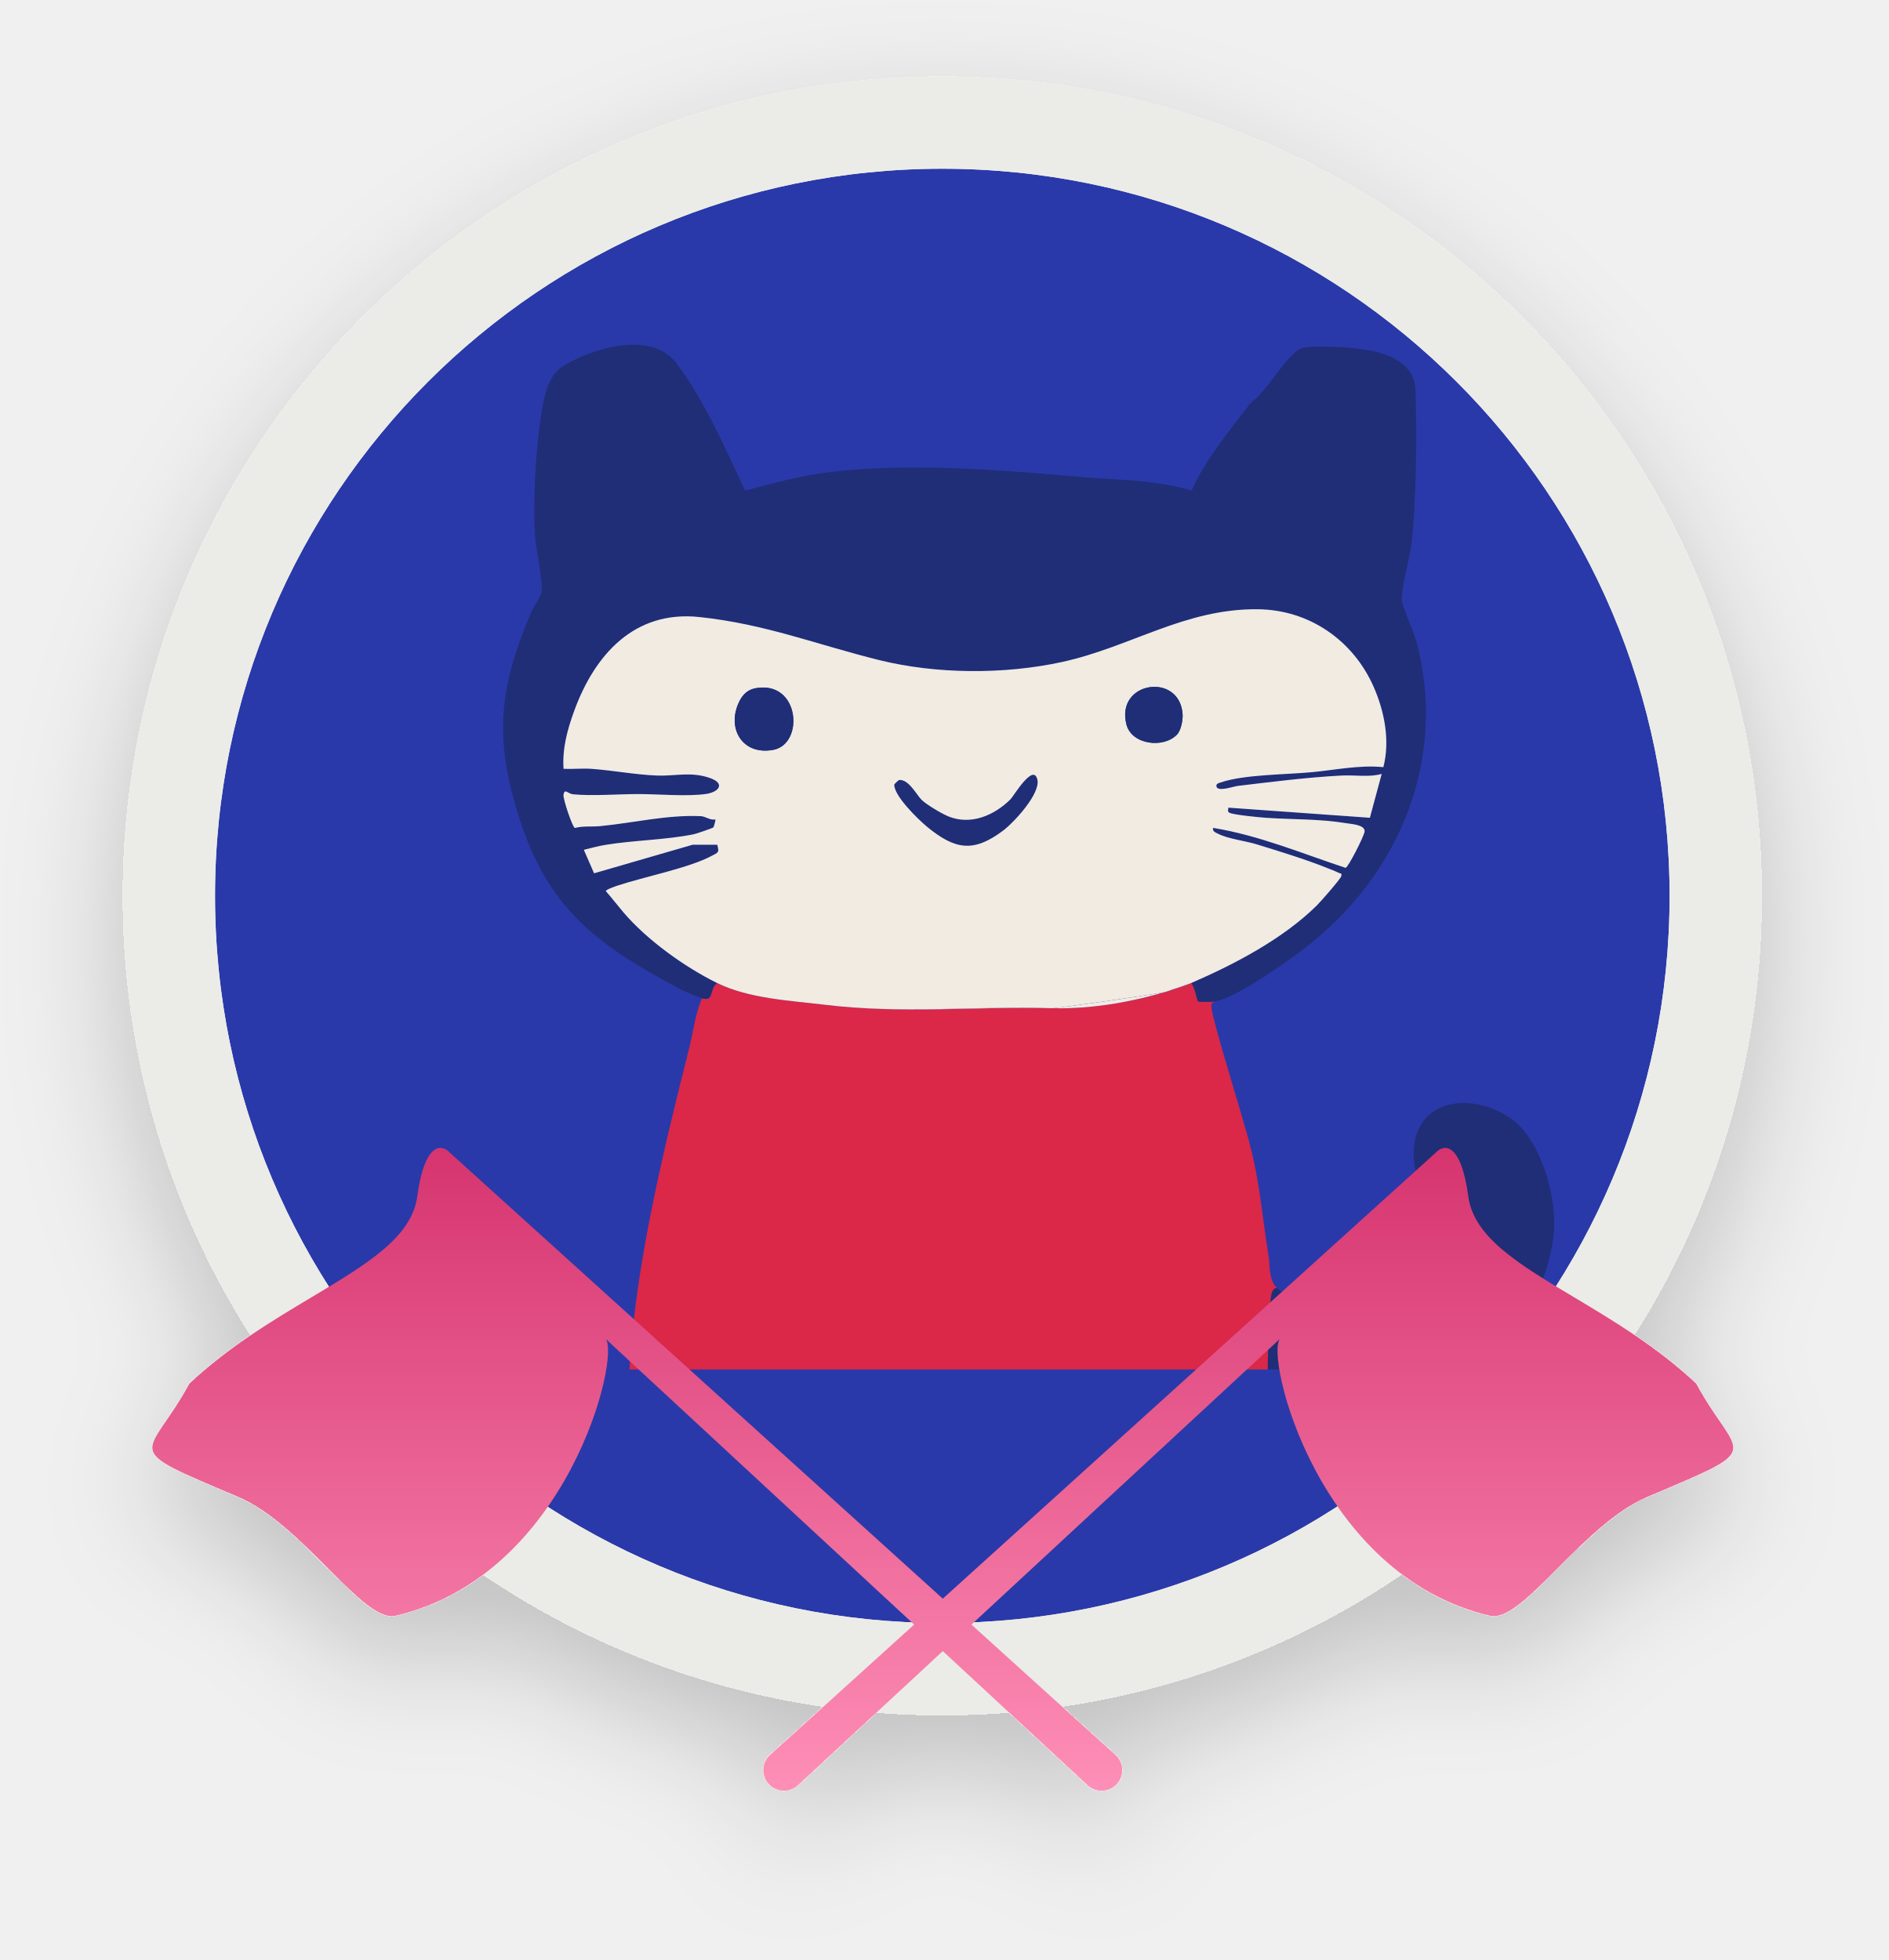
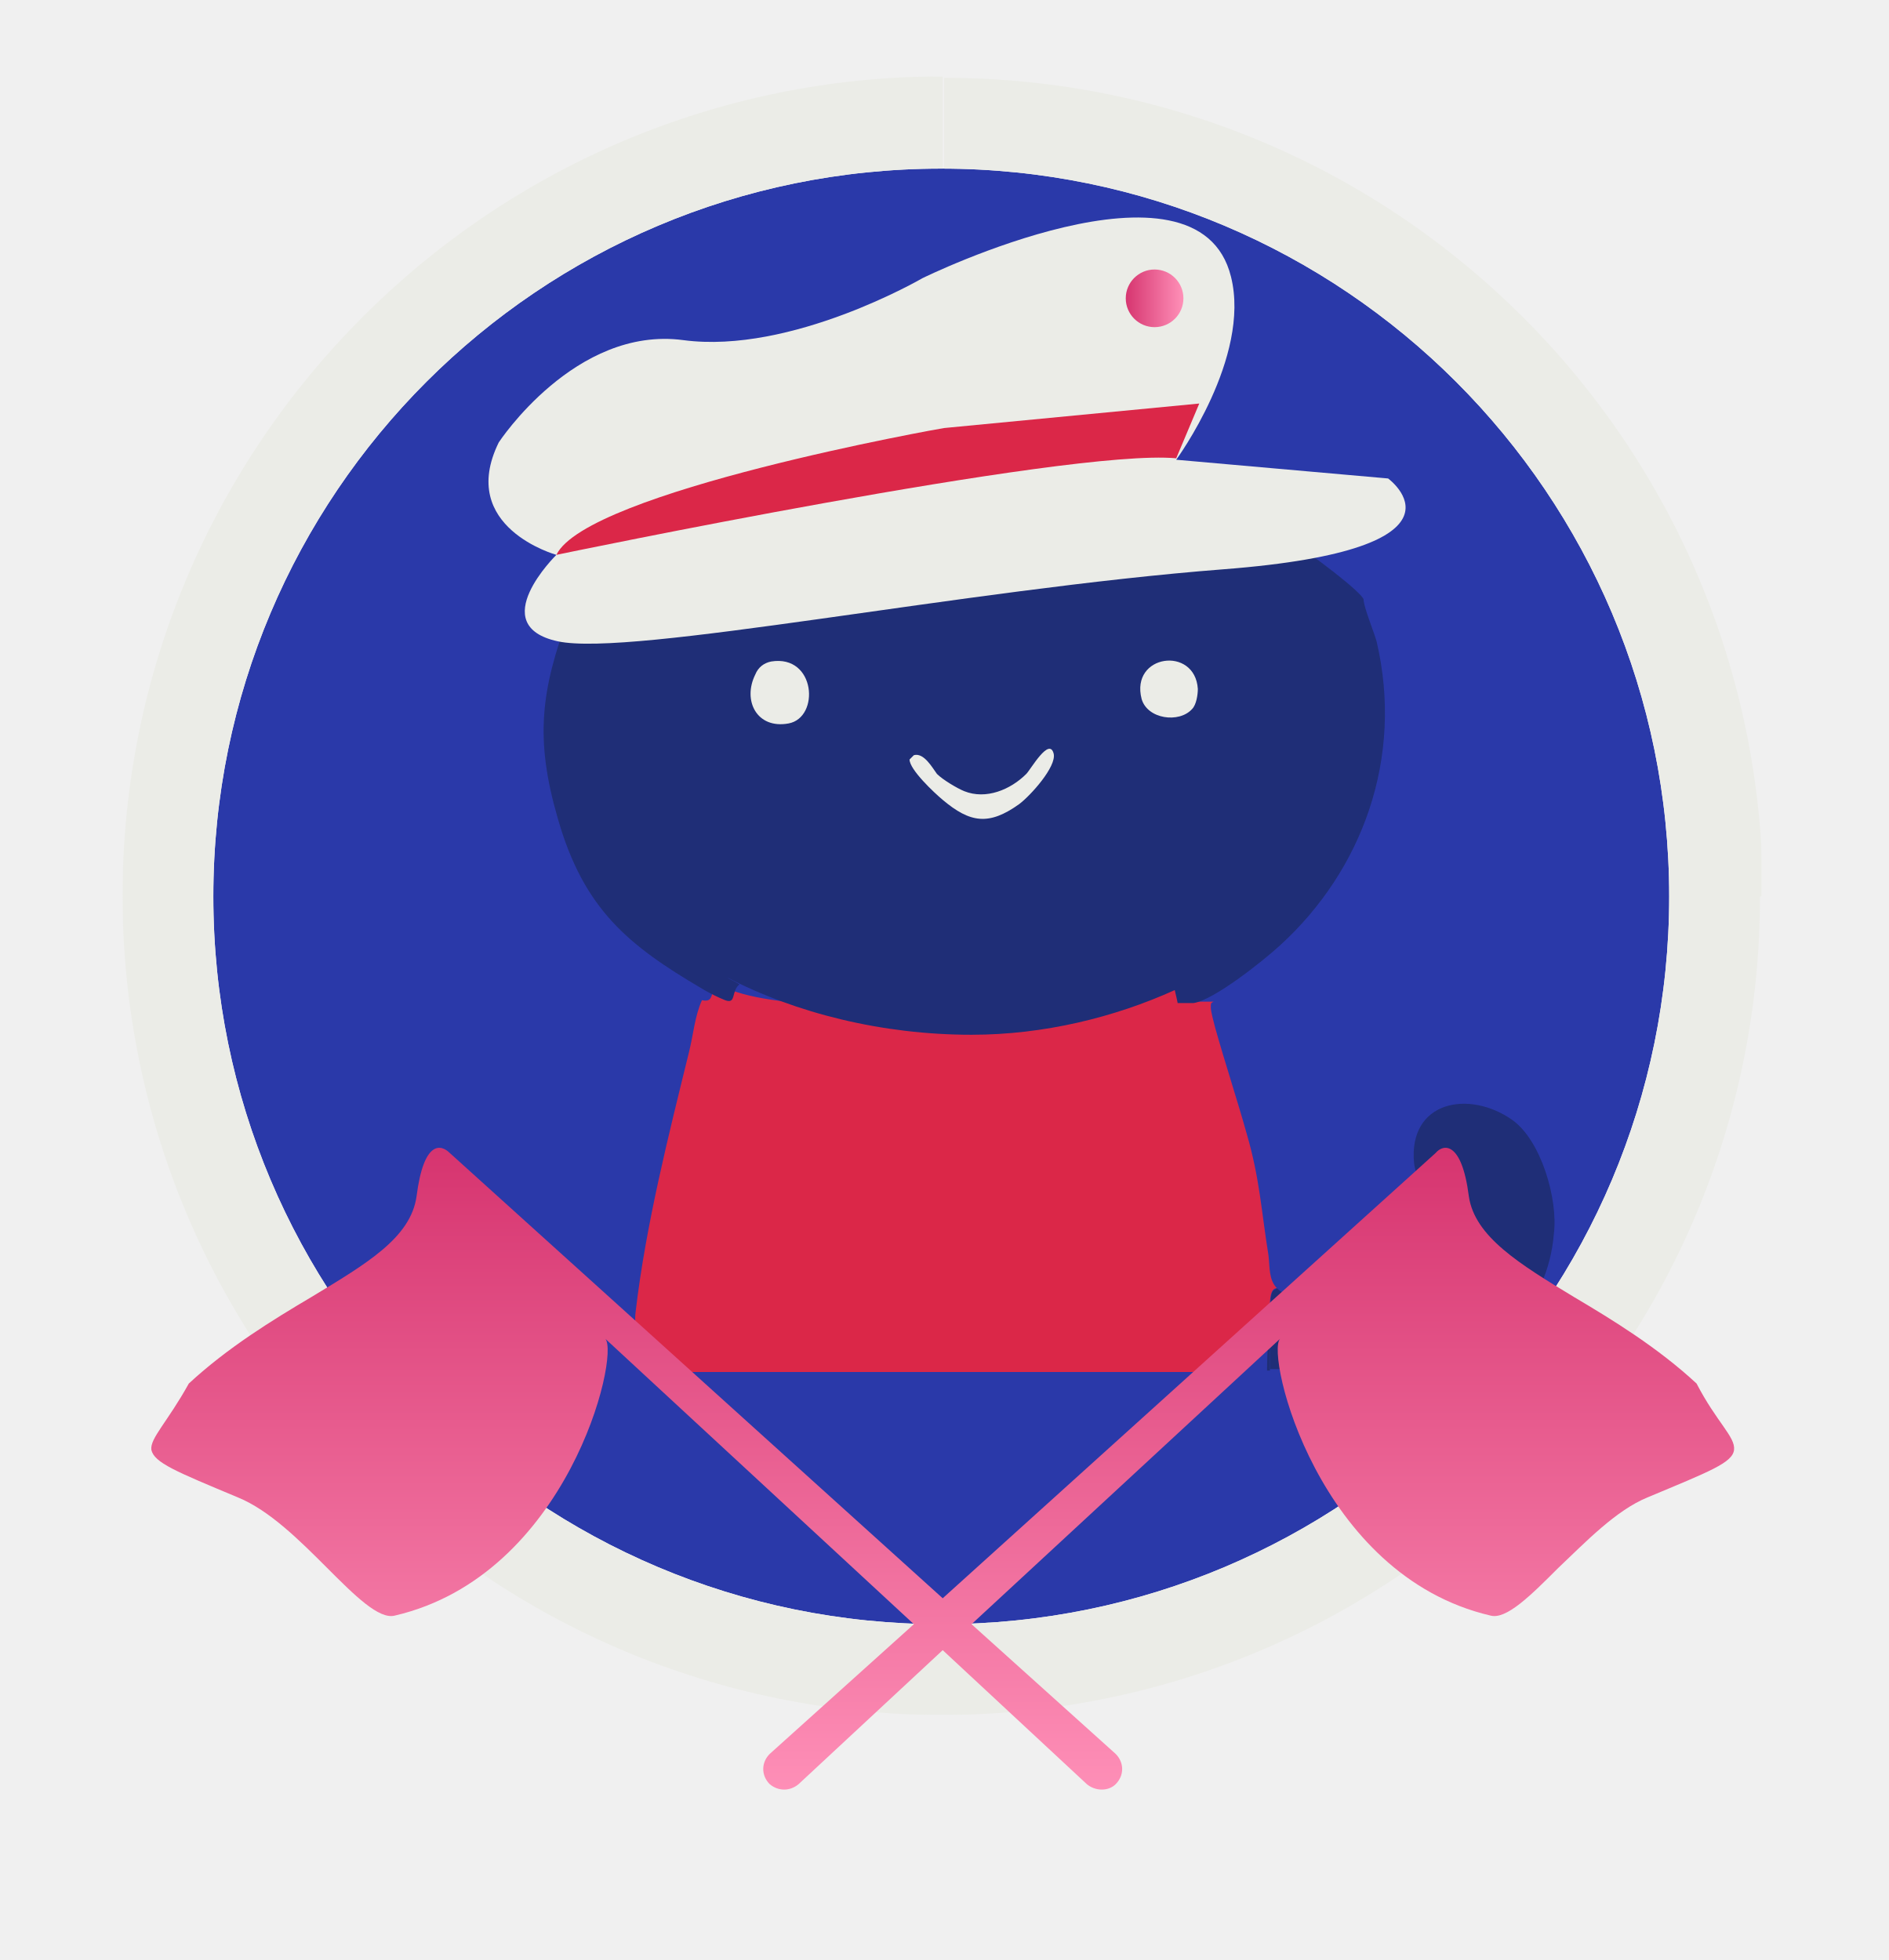
- <svg xmlns="http://www.w3.org/2000/svg" width="131" height="136" viewBox="0 0 131 136" fill="none">
-   <g filter="url(#filter0_d_595_2916)">
-     <mask id="path-1-outside-1_595_2916" maskUnits="userSpaceOnUse" x="7.917" y="4.706" width="115" height="115" fill="black">
-       <rect fill="white" x="7.917" y="4.706" width="115" height="115" />
-       <path d="M115.828 62.162C115.828 90.028 93.238 112.617 65.372 112.617C37.506 112.617 14.917 90.028 14.917 62.162C14.917 34.296 37.506 11.707 65.372 11.707C93.238 11.707 115.828 34.296 115.828 62.162Z" />
+ <svg xmlns="http://www.w3.org/2000/svg" version="1.1" id="Calque_1" x="0px" y="0px" viewBox="0 0 131 136" style="enable-background:new 0 0 131 136;" xml:space="preserve">
+   <style type="text/css">
+ 	.st0{fill:#2A39A9;}
+ 	.st1{fill:#FFFFFF;filter:url(#Adobe_OpacityMaskFilter);}
+ 	.st2{mask:url(#path-1-outside-1_595_2916_00000080916548122542836350000013347764570517932730_);fill:#EBECE7;}
+ 	.st3{fill:#DB2748;}
+ 	.st4{fill:#1F2E77;}
+ 	.st5{fill-rule:evenodd;clip-rule:evenodd;fill:url(#SVGID_1_);}
+ 	.st6{fill:#EBECE7;}
+ 	.st7{fill:url(#SVGID_00000121274136260566500890000014442511843696410506_);}
+ </style>
+   <g>
+     <path class="st0" d="M115.8,62.2c0,27.9-22.6,50.5-50.5,50.5c-27.9,0-50.5-22.6-50.5-50.5c0-27.9,22.6-50.5,50.5-50.5   C93.2,11.7,115.8,34.3,115.8,62.2z" />
+     <defs>
+       <filter id="Adobe_OpacityMaskFilter" filterUnits="userSpaceOnUse" x="8.5" y="5.3" width="113.7" height="113.7">
+         <feColorMatrix type="matrix" values="1 0 0 0 0  0 1 0 0 0  0 0 1 0 0  0 0 0 1 0" />
+       </filter>
+     </defs>
+     <mask maskUnits="userSpaceOnUse" x="8.5" y="5.3" width="113.7" height="113.7" id="path-1-outside-1_595_2916_00000080916548122542836350000013347764570517932730_">
+       <rect x="7.9" y="4.7" class="st1" width="115" height="115" />
+       <path d="M115.8,62.2c0,27.9-22.6,50.5-50.5,50.5c-27.9,0-50.5-22.6-50.5-50.5c0-27.9,22.6-50.5,50.5-50.5    C93.2,11.7,115.8,34.3,115.8,62.2z" />
    </mask>
-     <path d="M115.828 62.162C115.828 90.028 93.238 112.617 65.372 112.617C37.506 112.617 14.917 90.028 14.917 62.162C14.917 34.296 37.506 11.707 65.372 11.707C93.238 11.707 115.828 34.296 115.828 62.162Z" fill="#2A39A9" />
-     <path d="M109.441 62.162C109.441 86.5 89.711 106.231 65.372 106.231V119.004C96.765 119.004 122.214 93.555 122.214 62.162H109.441ZM65.372 106.231C41.034 106.231 21.303 86.5 21.303 62.162H8.53C8.53 93.555 33.979 119.004 65.372 119.004V106.231ZM21.303 62.162C21.303 37.824 41.034 18.093 65.372 18.093V5.32C33.979 5.32 8.53 30.769 8.53 62.162H21.303ZM65.372 18.093C89.711 18.093 109.441 37.824 109.441 62.162H122.214C122.214 30.769 96.765 5.32 65.372 5.32V18.093Z" fill="#EBECE7" mask="url(#path-1-outside-1_595_2916)" />
-     <path d="M88.123 91.06C88.15 90.784 88.045 89.298 88.601 89.39C87.983 88.766 88.125 87.886 88.003 87.124C87.51 84.07 87.401 81.826 86.533 78.763C85.834 76.294 85.046 73.817 84.373 71.328C84.272 70.96 84.075 70.231 84.044 69.886C84.019 69.632 84.072 69.613 84.275 69.496C84.117 69.521 83.162 69.521 83.117 69.485C83.064 69.44 82.867 68.388 82.638 68.21C82.485 68.277 81.915 68.499 81.046 68.767C81.024 68.778 80.999 68.789 80.971 68.803C80.954 68.811 80.884 68.828 80.776 68.847C78.966 69.385 76.074 70.039 72.987 69.958C67.578 69.819 62.633 70.37 57.196 69.716C54.786 69.426 51.943 69.284 49.752 68.21C49.173 68.677 49.566 69.543 48.7 69.262C48.235 70.367 48.079 71.67 47.781 72.851C46.008 79.908 44.087 87.739 43.672 95.024H87.958C87.944 93.546 88.111 91.205 88.128 91.063L88.123 91.06Z" fill="#DB2748" />
-     <path d="M49.749 68.207C47.495 67.102 44.864 65.203 43.246 63.299C42.834 62.812 42.447 62.308 42.027 61.829C42.027 61.723 42.676 61.501 42.821 61.453C44.658 60.841 47.826 60.22 49.396 59.371C49.532 59.296 49.741 59.224 49.814 59.076C49.864 58.976 49.772 58.611 49.747 58.611H48.049L41.211 60.593L40.502 58.965C40.989 58.848 41.481 58.709 41.977 58.625C43.953 58.297 46.178 58.283 48.138 57.882C48.302 57.848 49.432 57.461 49.482 57.411C49.53 57.364 49.649 56.877 49.63 56.857C49.273 56.93 48.928 56.643 48.628 56.629C46.292 56.52 43.923 57.102 41.612 57.322C41.039 57.378 40.449 57.297 39.878 57.447C39.717 57.411 39.054 55.44 39.09 55.159C39.157 54.658 39.405 55.078 39.742 55.112C41.083 55.243 42.904 55.092 44.31 55.095C45.654 55.095 47.681 55.276 48.976 55.089C49.867 54.961 50.331 54.371 49.276 53.99C47.965 53.514 46.818 53.859 45.59 53.812C44.07 53.753 42.539 53.455 41.025 53.344C40.39 53.299 39.73 53.375 39.096 53.344C38.998 51.949 39.357 50.63 39.828 49.335C41.25 45.429 43.995 42.334 48.516 42.813C53.115 43.3 56.631 44.717 60.98 45.797C64.95 46.782 69.651 46.802 73.644 45.939C78.435 44.901 82.19 42.211 87.273 42.273C90.837 42.314 93.874 44.438 95.291 47.648C96.043 49.352 96.444 51.398 95.968 53.227C94.3 53.066 92.646 53.422 90.998 53.578C89.236 53.742 86.291 53.736 84.687 54.288C84.545 54.338 84.345 54.366 84.389 54.572C84.473 54.961 85.581 54.563 85.865 54.53C88.223 54.249 90.742 53.929 93.1 53.809C94.005 53.761 94.99 53.945 95.853 53.697L95.032 56.74L85.205 56.039C85.225 56.181 85.124 56.3 85.283 56.389C85.539 56.537 87.401 56.715 87.833 56.743C89.734 56.871 91.494 56.807 93.423 57.122C93.827 57.188 94.715 57.239 94.665 57.703C94.631 58.007 93.534 60.181 93.345 60.215C90.311 59.212 87.326 57.954 84.153 57.442C84.108 57.706 84.32 57.759 84.504 57.851C85.197 58.207 86.377 58.338 87.168 58.58C88.707 59.056 90.508 59.599 91.989 60.195C92.259 60.304 92.652 60.451 92.897 60.574C93.003 60.627 93.089 60.546 93.05 60.777C93.017 60.966 91.594 62.581 91.349 62.823C88.997 65.145 85.648 66.901 82.63 68.207C82.861 68.385 83.059 69.438 83.109 69.482C83.153 69.521 84.108 69.518 84.267 69.493C85.781 69.259 89.576 66.551 90.876 65.51C97.206 60.437 100.383 52.576 98.275 44.541C98.094 43.848 97.295 42.1 97.256 41.688C97.178 40.855 97.838 38.628 97.941 37.587C98.259 34.433 98.314 30.107 98.192 26.953C98.167 26.304 97.827 25.675 97.312 25.255C96.171 24.319 94.189 24.144 92.752 24.08C92.159 24.052 90.522 23.98 90.107 24.252C89.008 24.979 87.928 27.103 86.778 27.944C85.283 29.89 83.685 31.797 82.666 34.041C80.116 33.269 77.572 33.322 74.96 33.094C69.27 32.599 63.36 32.095 57.642 32.746C55.612 32.977 53.658 33.528 51.69 34.041C50.303 31.084 48.928 27.908 46.98 25.266C45.251 22.922 41.367 24.096 39.201 25.308C37.901 26.034 37.69 27.802 37.484 29.208C37.161 31.44 36.977 34.77 37.097 37.022C37.147 37.966 37.693 40.379 37.567 41.106C37.523 41.373 36.997 42.136 36.843 42.495C34.616 47.785 34.257 51.178 36.011 56.712C38.013 63.029 41.353 65.493 46.927 68.499C47.425 68.769 48.152 69.087 48.683 69.259C49.549 69.538 49.157 68.672 49.736 68.207H49.749Z" fill="#1F2E77" />
-     <path d="M104.873 92.112C106.613 90.317 107.523 88.095 107.793 85.584C108.049 83.184 106.9 79.067 104.859 77.639C101.861 75.54 97.671 76.361 98.097 80.657C98.353 83.254 102.17 84.796 99.492 87.463C97.585 89.362 92.543 90.075 89.968 89.849C89.45 89.804 88.969 89.76 88.604 89.39C88.134 89.312 88.123 92.981 88.131 95.021H100.188C100.55 94.882 100.928 94.729 101.332 94.551C102.88 93.872 103.704 93.323 104.873 92.112Z" fill="#1F2E77" />
-     <path d="M88.123 91.06C88.109 91.202 87.942 93.543 87.953 95.021H88.128C88.12 92.981 88.128 89.312 88.601 89.39C88.044 89.298 88.15 90.787 88.123 91.06Z" fill="#1F2E77" />
-     <path d="M93.053 60.78C93.092 60.546 93.005 60.629 92.9 60.577C92.657 60.454 92.262 60.304 91.992 60.198C90.511 59.605 88.71 59.059 87.17 58.583C86.38 58.341 85.199 58.21 84.506 57.854C84.325 57.759 84.111 57.709 84.156 57.445C87.329 57.957 90.313 59.215 93.348 60.217C93.537 60.187 94.634 58.01 94.667 57.706C94.718 57.241 93.829 57.188 93.426 57.124C91.497 56.81 89.737 56.874 87.836 56.746C87.404 56.718 85.542 56.54 85.286 56.392C85.127 56.3 85.227 56.184 85.208 56.041L95.035 56.743L95.856 53.7C94.993 53.948 94.008 53.767 93.103 53.812C90.742 53.931 88.225 54.252 85.868 54.533C85.584 54.566 84.473 54.964 84.392 54.574C84.348 54.368 84.548 54.338 84.69 54.291C86.293 53.739 89.239 53.748 91.001 53.581C92.652 53.425 94.303 53.068 95.97 53.23C96.446 51.401 96.048 49.355 95.294 47.651C93.877 44.438 90.84 42.317 87.276 42.275C82.193 42.214 78.44 44.903 73.646 45.942C69.651 46.807 64.952 46.785 60.983 45.8C56.634 44.722 53.115 43.303 48.519 42.815C44.001 42.337 41.253 45.435 39.831 49.338C39.36 50.633 39.001 51.952 39.098 53.347C39.736 53.377 40.393 53.302 41.028 53.347C42.539 53.455 44.073 53.756 45.593 53.814C46.821 53.862 47.965 53.517 49.279 53.993C50.331 54.374 49.869 54.964 48.978 55.092C47.684 55.279 45.657 55.101 44.313 55.098C42.907 55.098 41.086 55.245 39.744 55.114C39.41 55.081 39.16 54.661 39.093 55.162C39.057 55.446 39.719 57.414 39.881 57.45C40.451 57.3 41.042 57.378 41.615 57.325C43.923 57.105 46.292 56.523 48.63 56.632C48.934 56.646 49.279 56.932 49.633 56.86C49.652 56.88 49.535 57.367 49.485 57.414C49.435 57.464 48.305 57.851 48.141 57.885C46.181 58.285 43.956 58.299 41.98 58.628C41.481 58.711 40.992 58.848 40.504 58.967L41.214 60.596L48.051 58.614H49.749C49.772 58.614 49.864 58.978 49.816 59.079C49.744 59.226 49.535 59.299 49.399 59.374C47.826 60.226 44.661 60.844 42.823 61.456C42.678 61.504 42.03 61.729 42.03 61.832C42.45 62.311 42.837 62.818 43.249 63.302C44.864 65.206 47.497 67.102 49.752 68.21C51.946 69.287 54.786 69.426 57.196 69.716C62.633 70.373 67.578 69.78 72.987 69.958C73.332 69.969 79.584 69.073 80.776 68.847C80.868 68.82 80.957 68.792 81.046 68.767C81.436 68.577 81.327 68.68 82.638 68.21C85.653 66.907 89.002 65.148 91.357 62.826C91.602 62.584 93.025 60.969 93.058 60.78H93.053ZM53.641 52.03C51.453 52.431 50.376 50.471 51.306 48.639C51.54 48.18 51.882 47.851 52.411 47.754C55.498 47.183 55.816 51.629 53.644 52.03H53.641ZM81.658 50.967C80.72 51.955 78.515 51.674 78.151 50.285C77.36 47.27 81.85 46.621 82.043 49.563C82.068 49.962 81.934 50.68 81.658 50.969V50.967Z" fill="#F1EBE2" />
-     <path d="M82.633 68.207C81.324 68.68 81.43 68.575 81.04 68.764C81.906 68.497 82.48 68.274 82.633 68.207Z" fill="#F1EBE2" />
-     <path d="M80.773 68.847C79.582 69.076 73.329 69.972 72.984 69.958C76.071 70.039 78.964 69.382 80.773 68.847Z" fill="#F1EBE2" />
-     <path d="M57.196 69.716C62.633 70.373 67.578 69.819 72.987 69.958C67.58 69.78 62.633 70.37 57.196 69.716Z" fill="#F1EBE2" />
-     <path d="M64.306 57.361C66.25 58.956 67.522 59.184 69.585 57.637C70.347 57.066 72.199 55.062 71.968 54.093C71.686 52.915 70.328 55.237 70.103 55.462C68.958 56.593 67.344 57.28 65.787 56.646C65.337 56.462 64.24 55.816 63.914 55.476C63.569 55.117 63.006 54.026 62.358 54.129C62.336 54.132 62.04 54.413 62.04 54.435C62.015 55.223 63.7 56.86 64.309 57.361H64.306Z" fill="#1F2E77" />
-     <path d="M52.411 47.757C51.882 47.854 51.542 48.183 51.306 48.642C50.376 50.471 51.453 52.434 53.641 52.033C55.816 51.635 55.495 47.189 52.408 47.757H52.411Z" fill="#1F2E77" />
-     <path d="M78.151 50.282C78.515 51.671 80.72 51.952 81.658 50.964C81.934 50.674 82.068 49.959 82.043 49.558C81.85 46.618 77.36 47.267 78.151 50.279V50.282Z" fill="#1F2E77" />
-     <path fill-rule="evenodd" clip-rule="evenodd" d="M42.016 92.901C43.054 94.055 39.457 109.304 27.447 112.11C26.299 112.378 24.664 110.738 22.741 108.809C20.884 106.947 18.759 104.814 16.544 103.872C12.288 102.063 10.719 101.434 10.58 100.575C10.444 99.727 11.7 98.655 13.142 96.004C15.854 93.457 18.921 91.623 21.629 90.004C25.453 87.717 28.562 85.858 28.948 83.023C29.475 79.149 30.689 79.394 31.23 80.001L65.406 110.928L99.582 80.001C100.124 79.394 101.338 79.149 101.865 83.023C102.251 85.858 105.36 87.717 109.184 90.004C111.892 91.623 114.959 93.457 117.671 96.004C119.113 98.655 120.369 99.727 120.233 100.575C120.094 101.434 118.525 102.063 114.269 103.872C112.054 104.814 109.929 106.947 108.072 108.809C106.149 110.738 104.514 112.378 103.366 112.11C91.356 109.304 87.759 94.055 88.797 92.901L67.393 112.726L77.383 121.767C78.001 122.326 78.011 123.292 77.406 123.864C76.859 124.38 76.006 124.384 75.455 123.874L65.406 114.567L55.358 123.874C54.807 124.384 53.954 124.38 53.407 123.864C52.802 123.292 52.812 122.326 53.43 121.767L63.42 112.726L42.016 92.901Z" fill="url(#paint0_linear_595_2916)" />
+     <path class="st2" d="M109.4,62.2c0,24.3-19.7,44.1-44.1,44.1V119c31.4,0,56.8-25.4,56.8-56.8H109.4z M65.4,106.2   c-24.3,0-44.1-19.7-44.1-44.1H8.5C8.5,93.6,34,119,65.4,119V106.2z M21.3,62.2c0-24.3,19.7-44.1,44.1-44.1V5.3   C34,5.3,8.5,30.8,8.5,62.2H21.3z M65.4,18.1c24.3,0,44.1,19.7,44.1,44.1h12.8c0-31.4-25.4-56.8-56.8-56.8V18.1z" />
+     <path class="st3" d="M88.1,91.1c0-0.3-0.1-1.8,0.5-1.7c-0.6-0.6-0.5-1.5-0.6-2.3c-0.5-3.1-0.6-5.3-1.5-8.4   c-0.7-2.5-1.5-4.9-2.2-7.4c-0.1-0.4-0.3-1.1-0.3-1.4c0-0.3,0-0.3,0.2-0.4c-0.2,0-1.1,0-1.2,0c-0.1,0-0.3-1.1-0.5-1.3   c-0.2,0.1-0.7,0.3-1.6,0.6c0,0,0,0-0.1,0c0,0-0.1,0-0.2,0C79,69.4,76.1,70,73,70c-5.4-0.1-10.4,0.4-15.8-0.2   c-2.4-0.3-5.3-0.4-7.4-1.5c-0.6,0.5-0.2,1.3-1.1,1.1c-0.5,1.1-0.6,2.4-0.9,3.6c-1.4,5.7-3,12-3.7,18c-0.3,2.2,1.4,4.2,3.7,4.2h36.1   C86,95,87.9,93.3,88.1,91.1C88.1,91.1,88.1,91.1,88.1,91.1L88.1,91.1z" />
+     <path class="st4" d="M95.5,44.5c-0.2-0.7-0.9-2.4-0.9-2.9c-0.1-0.8-12.4-9.9-13.3-7.6c-2.3-0.8-4.6-0.7-7-0.9   c-5.2-0.5-10.6-1-15.8-0.3c-1.9,0.2-18.2,7.6-18.3,8.4c0,0.3-0.5,1-0.7,1.4c-2,5.3-2.4,8.7-0.8,14.2c1.8,6.3,4.9,8.8,10,11.8   c0.5,0.3,1.1,0.6,1.6,0.8c0.8,0.3,0.4-0.6,1-1.1h0c-0.3-0.2-0.6-0.3-0.9-0.5c4.8,2.5,10.8,4,17,4c5,0,9.9-1.2,14.1-3.1   c0.1,0.4,0.2,0.9,0.2,0.9c0,0,0.9,0,1.1,0c1.4-0.2,4.8-2.9,6-4C94.5,60.4,97.4,52.6,95.5,44.5z" />
+     <path class="st4" d="M104.9,92.1c1.7-1.8,2.7-4,2.9-6.5c0.3-2.4-0.9-6.5-2.9-7.9c-3-2.1-7.2-1.3-6.8,3c0.3,2.6,4.1,4.1,1.4,6.8   c-1.9,1.9-6.9,2.6-9.5,2.4c-0.5,0-1-0.1-1.4-0.5c-0.5-0.1-0.5,3.6-0.5,5.6h12.1c0.4-0.1,0.7-0.3,1.1-0.5   C102.9,93.9,103.7,93.3,104.9,92.1z" />
+     <path class="st4" d="M88.1,91.1c0,0.1-0.2,2.5-0.2,4h0.2c0-2,0-5.7,0.5-5.6C88,89.3,88.2,90.8,88.1,91.1z" />
+     <path class="st4" d="M64.3,57.4c1.9,1.6,3.2,1.8,5.3,0.3c0.8-0.6,2.6-2.6,2.4-3.5c-0.3-1.2-1.6,1.1-1.9,1.4   c-1.1,1.1-2.8,1.8-4.3,1.2c-0.5-0.2-1.5-0.8-1.9-1.2c-0.3-0.4-0.9-1.5-1.6-1.3c0,0-0.3,0.3-0.3,0.3C62,55.2,63.7,56.9,64.3,57.4   L64.3,57.4z" />
+     <path class="st4" d="M52.4,47.8c-0.5,0.1-0.9,0.4-1.1,0.9c-0.9,1.8,0.1,3.8,2.3,3.4C55.8,51.6,55.5,47.2,52.4,47.8L52.4,47.8z" />
+     <path class="st4" d="M78.2,50.3c0.4,1.4,2.6,1.7,3.5,0.7c0.3-0.3,0.4-1,0.4-1.4C81.9,46.6,77.4,47.3,78.2,50.3L78.2,50.3z" />
+     <linearGradient id="SVGID_1_" gradientUnits="userSpaceOnUse" x1="65.407" y1="58.348" x2="65.407" y2="13.746" gradientTransform="matrix(1 0 0 -1 0 138)">
+       <stop offset="0" style="stop-color:#D6346F" />
+       <stop offset="1" style="stop-color:#FE8FB7" />
+     </linearGradient>
+     <path class="st5" d="M42,92.9c1,1.2-2.6,16.4-14.6,19.2c-1.1,0.3-2.8-1.4-4.7-3.3c-1.9-1.9-4-4-6.2-4.9c-4.3-1.8-5.8-2.4-6-3.3   c-0.1-0.8,1.1-1.9,2.6-4.6c2.7-2.5,5.8-4.4,8.5-6c3.8-2.3,6.9-4.1,7.3-7c0.5-3.9,1.7-3.6,2.3-3l34.2,30.9L99.6,80   c0.5-0.6,1.8-0.9,2.3,3c0.4,2.8,3.5,4.7,7.3,7c2.7,1.6,5.8,3.5,8.5,6c1.4,2.7,2.7,3.7,2.6,4.6c-0.1,0.9-1.7,1.5-6,3.3   c-2.2,0.9-4.3,3.1-6.2,4.9c-1.9,1.9-3.6,3.6-4.7,3.3c-12-2.8-15.6-18.1-14.6-19.2l-21.4,19.8l10,9c0.6,0.6,0.6,1.5,0,2.1   c-0.5,0.5-1.4,0.5-2,0l-10-9.3l-10,9.3c-0.6,0.5-1.4,0.5-2,0c-0.6-0.6-0.6-1.5,0-2.1l10-9L42,92.9z" />
  </g>
-   <defs>
-     <filter id="filter0_d_595_2916" x="0.158" y="0.068" width="130.685" height="136.438" filterUnits="userSpaceOnUse" color-interpolation-filters="sRGB">
-       <feFlood flood-opacity="0" result="BackgroundImageFix" />
-       <feColorMatrix in="SourceAlpha" type="matrix" values="0 0 0 0 0 0 0 0 0 0 0 0 0 0 0 0 0 0 127 0" result="hardAlpha" />
-       <feOffset dy="3.288" />
-       <feGaussianBlur stdDeviation="4.11" />
-       <feComposite in2="hardAlpha" operator="out" />
-       <feColorMatrix type="matrix" values="0 0 0 0 0 0 0 0 0 0 0 0 0 0 0 0 0 0 0.2 0" />
-       <feBlend mode="normal" in2="BackgroundImageFix" result="effect1_dropShadow_595_2916" />
-       <feBlend mode="normal" in="SourceGraphic" in2="effect1_dropShadow_595_2916" result="shape" />
-     </filter>
-     <linearGradient id="paint0_linear_595_2916" x1="65.406" y1="79.652" x2="65.406" y2="124.254" gradientUnits="userSpaceOnUse">
-       <stop stop-color="#D6346F" />
-       <stop offset="1" stop-color="#FE8FB7" />
-     </linearGradient>
-   </defs>
+   <path class="st6" d="M65.4,55.5c1.9,1.6,3.2,1.8,5.3,0.3c0.8-0.6,2.6-2.6,2.4-3.5c-0.3-1.2-1.6,1.1-1.9,1.4  c-1.1,1.1-2.8,1.8-4.3,1.2c-0.5-0.2-1.5-0.8-1.9-1.2c-0.3-0.4-0.9-1.5-1.6-1.3c0,0-0.3,0.3-0.3,0.3C63.1,53.4,64.8,55,65.4,55.5  L65.4,55.5z" />
+   <path class="st6" d="M53.5,45.9c-0.5,0.1-0.9,0.4-1.1,0.9c-0.9,1.8,0.1,3.8,2.3,3.4C56.9,49.8,56.6,45.4,53.5,45.9L53.5,45.9z" />
+   <path class="st6" d="M79.2,48.5c0.4,1.4,2.6,1.7,3.5,0.7c0.3-0.3,0.4-1,0.4-1.4C82.9,44.8,78.4,45.4,79.2,48.5L79.2,48.5z" />
+   <path class="st6" d="M34.6,30.7c0,0,5.3-8.1,12.8-7.1S64,19.3,64,19.3s19.1-9.4,21.4-0.1c1.4,5.6-3.8,12.7-3.8,12.7l14.7,1.3  c0,0,6.7,4.9-11.4,6.3s-41.1,6.1-46.2,5s-0.1-6-0.1-6S31.7,36.6,34.6,30.7z" />
+   <path class="st3" d="M38.6,38.5c0,0,35.5-7.4,43-6.7l1.6-3.8l-17.7,1.7C65.4,29.7,40.7,34.1,38.6,38.5z" />
+   <linearGradient id="SVGID_00000069369485773074483940000001428900412154988690_" gradientUnits="userSpaceOnUse" x1="78.057" y1="20.692" x2="82.046" y2="20.692">
+     <stop offset="0" style="stop-color:#D6346F" />
+     <stop offset="1" style="stop-color:#FE8FB7" />
+   </linearGradient>
+   <circle style="fill:url(#SVGID_00000069369485773074483940000001428900412154988690_);" cx="80.1" cy="20.7" r="2" />
</svg>
